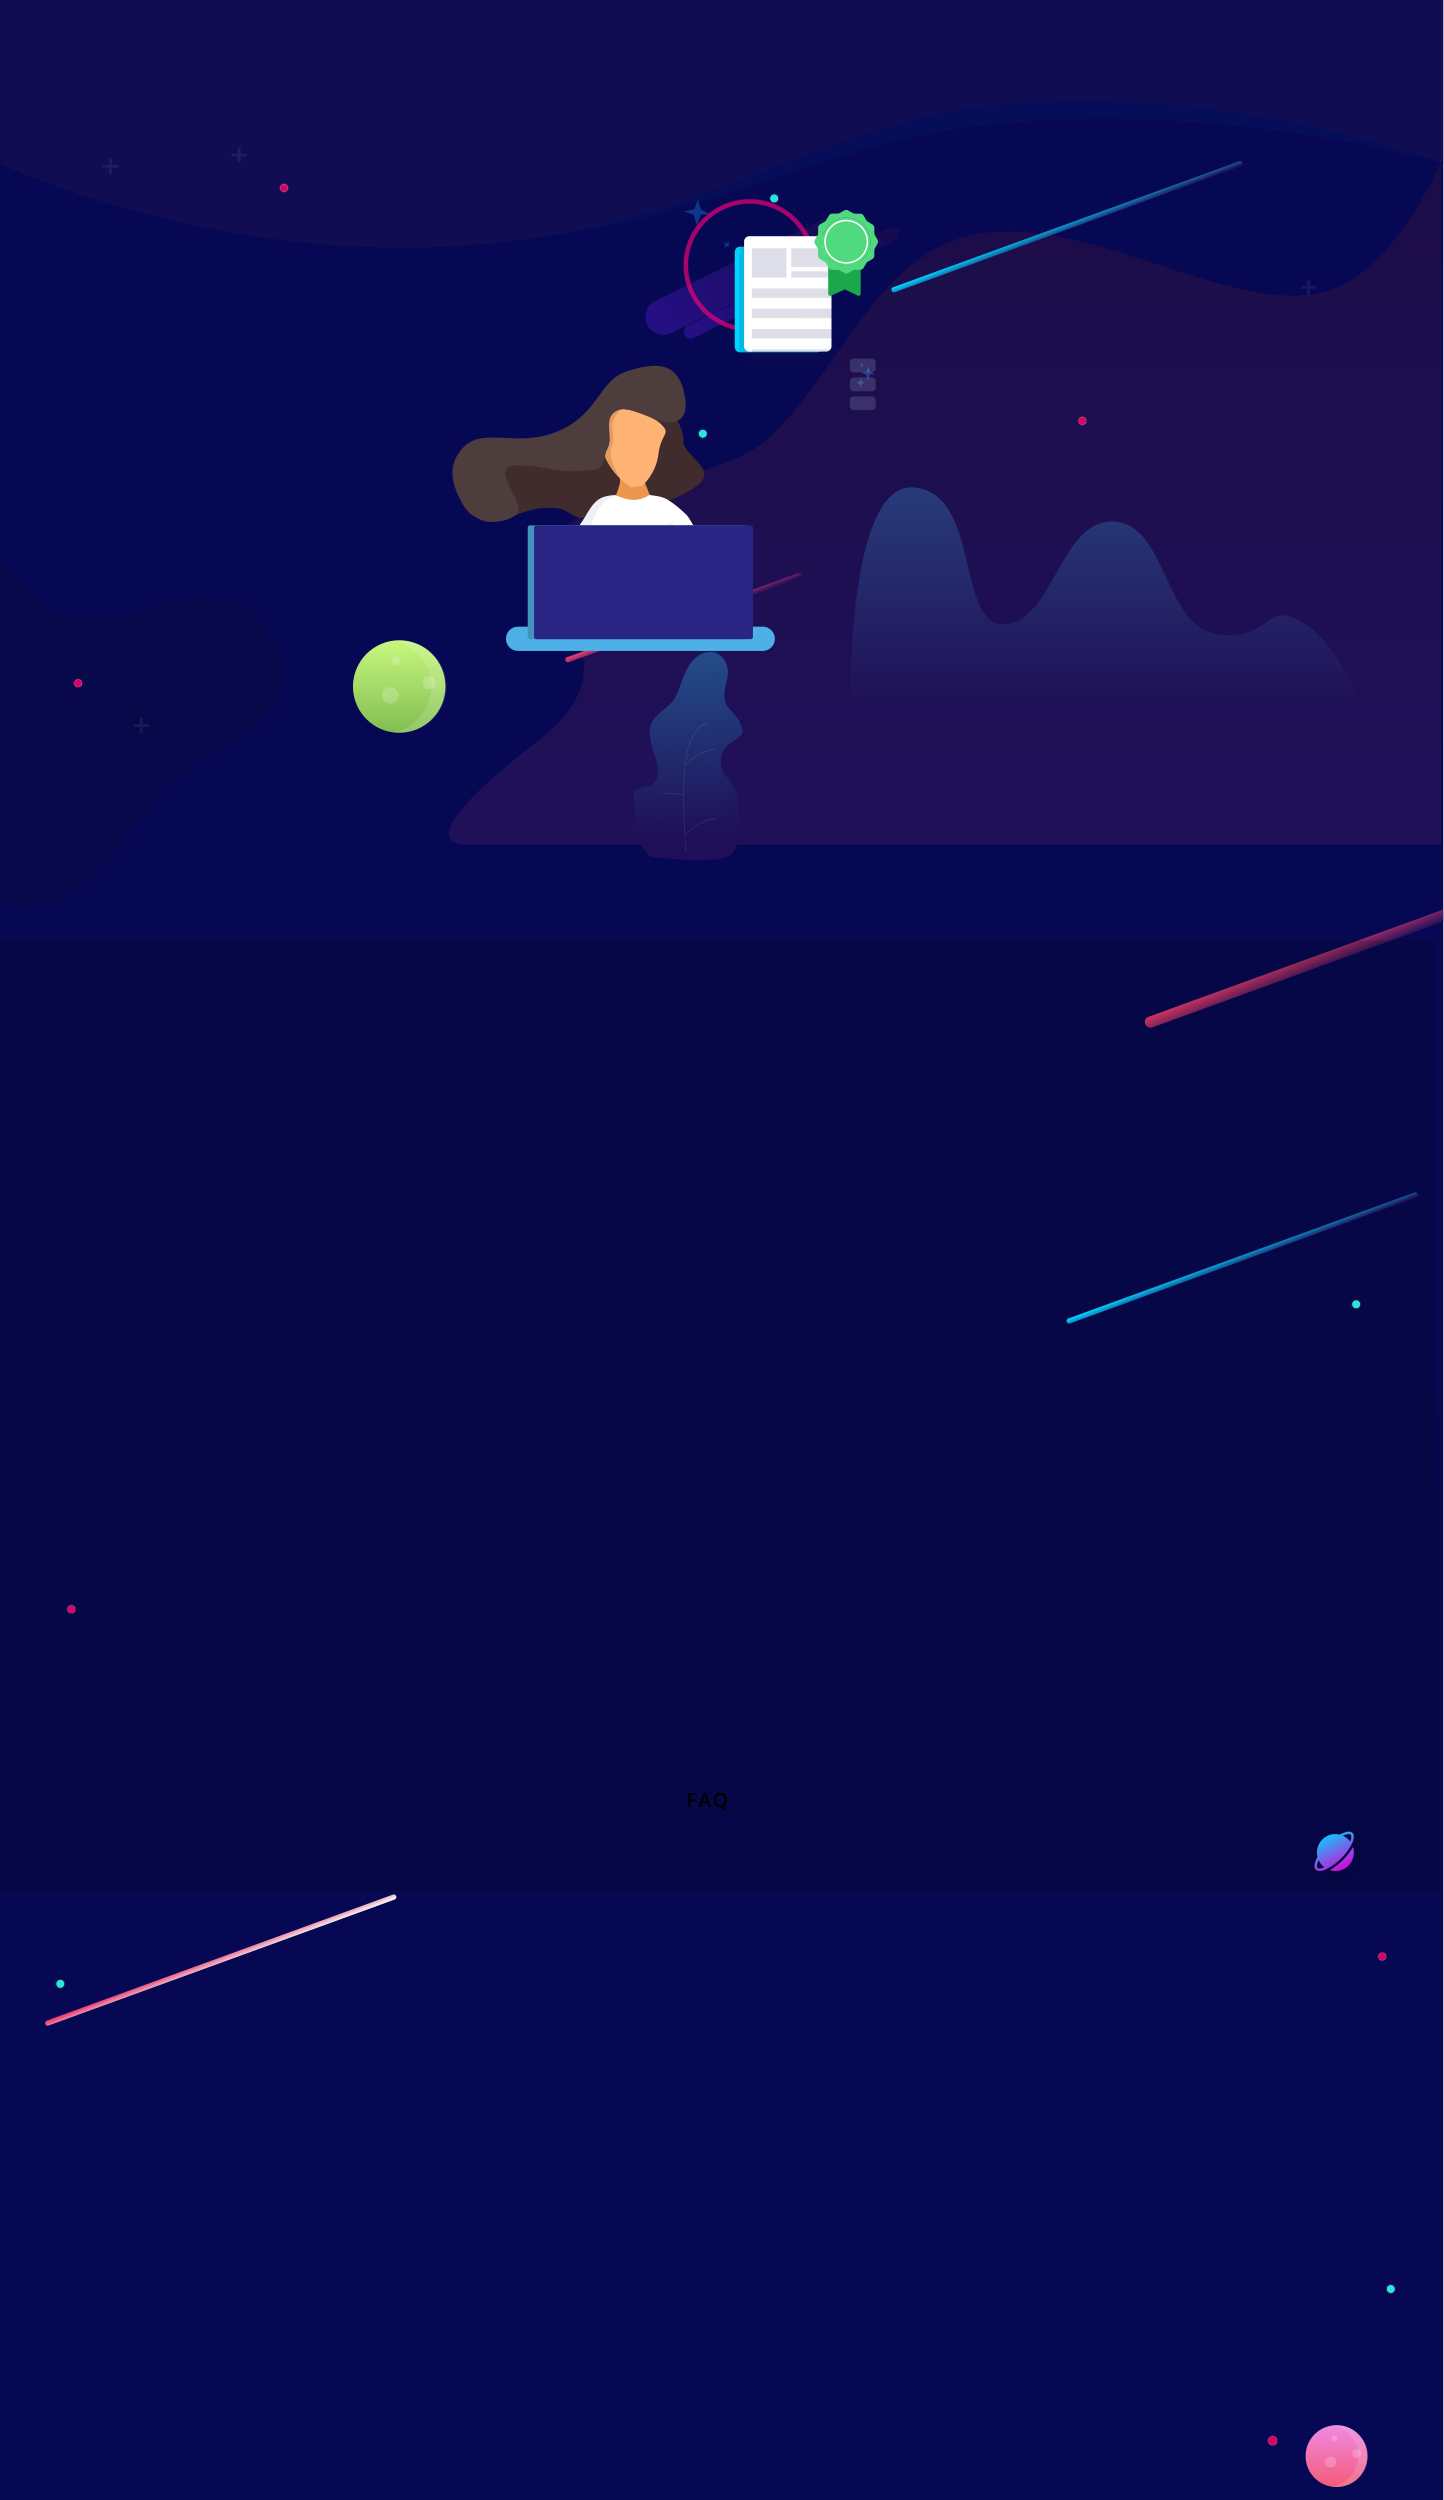
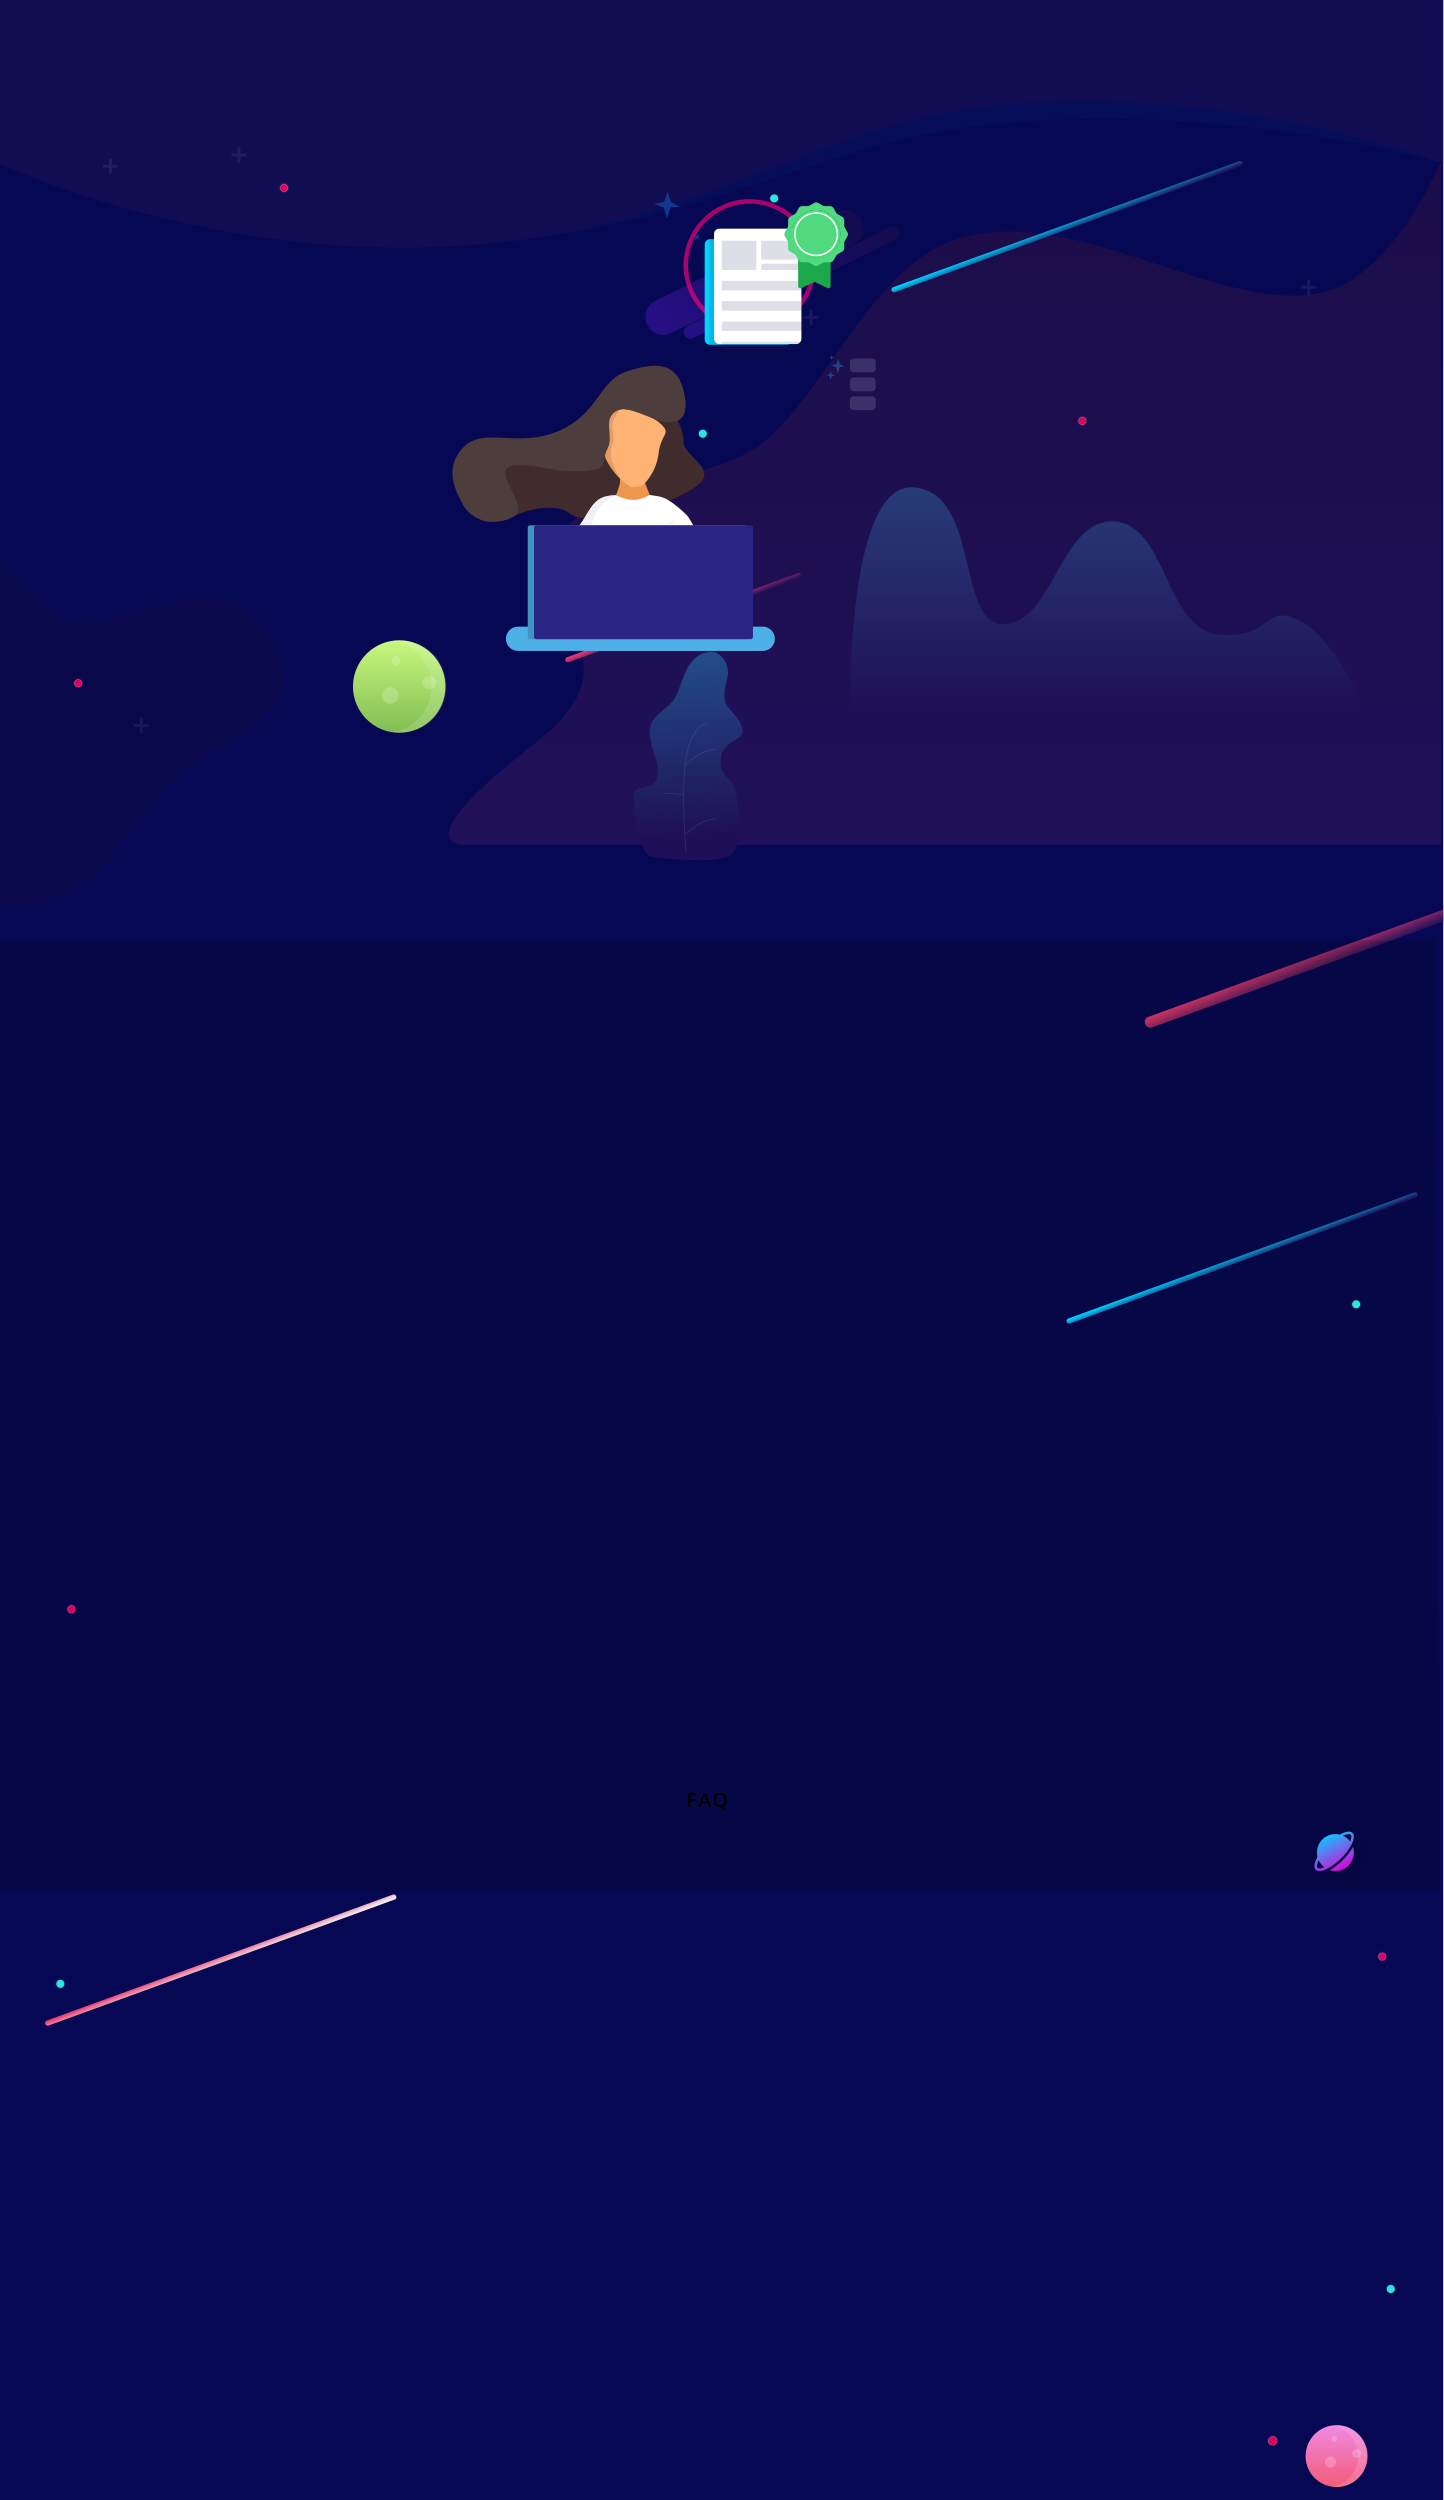
<svg xmlns="http://www.w3.org/2000/svg" width="1920" height="3326" viewBox="0 0 1920 3326">
  <defs>
    <linearGradient id="linear-gradient" x1="0.5" x2="0.5" y2="1" gradientUnits="objectBoundingBox">
      <stop offset="0" stop-color="#1b0d48" />
      <stop offset="1" stop-color="#201059" />
    </linearGradient>
    <linearGradient id="linear-gradient-2" x1="1" y1="0.5" x2="0" y2="0.5" gradientUnits="objectBoundingBox">
      <stop offset="0" stop-color="#3913a2" />
      <stop offset="1" stop-color="#1b0d4b" />
    </linearGradient>
    <linearGradient id="linear-gradient-4" x1="0.5" x2="0.5" y2="1" gradientUnits="objectBoundingBox">
      <stop offset="0" stop-color="#326ca7" />
      <stop offset="1" stop-color="#1f0f57" />
    </linearGradient>
    <linearGradient id="linear-gradient-5" x1="0.5" x2="0.5" y2="1" gradientUnits="objectBoundingBox">
      <stop offset="0" stop-color="#000229" />
      <stop offset="1" stop-color="#1c0f58" />
    </linearGradient>
    <linearGradient id="linear-gradient-6" x1="0.5" x2="0.5" y2="1" gradientUnits="objectBoundingBox">
      <stop offset="0" stop-color="#22e9de" />
      <stop offset="1" stop-color="#1b0e58" />
    </linearGradient>
    <linearGradient id="linear-gradient-7" x1="0.5" x2="0.5" y2="1" gradientUnits="objectBoundingBox">
      <stop offset="0" stop-color="#234d89" />
      <stop offset="1" stop-color="#1b0f58" />
    </linearGradient>
    <linearGradient id="linear-gradient-8" x1="0.5" x2="0.565" y2="0.884" gradientUnits="objectBoundingBox">
      <stop offset="0" stop-color="#234d89" />
      <stop offset="1" stop-color="#1f0f58" />
    </linearGradient>
    <linearGradient id="linear-gradient-9" x1="-0.001" y1="0.17" x2="1.001" y2="0.779" gradientUnits="objectBoundingBox">
      <stop offset="0" stop-color="#00d3ff" />
      <stop offset="1" stop-color="#201059" />
    </linearGradient>
    <linearGradient id="linear-gradient-10" x1="-0.001" y1="0.17" x2="1.001" y2="0.779" gradientUnits="objectBoundingBox">
      <stop offset="0" stop-color="#e93b70" />
      <stop offset="1" stop-color="#221059" />
    </linearGradient>
    <linearGradient id="linear-gradient-11" x1="-0.001" y1="0.17" x2="1.001" y2="0.779" gradientUnits="objectBoundingBox">
      <stop offset="0" stop-color="#e93b70" />
      <stop offset="1" stop-color="#1c0f58" />
    </linearGradient>
    <filter id="Path_88" x="1430.5" y="550.5" width="19" height="19" filterUnits="userSpaceOnUse">
      <feOffset input="SourceAlpha" />
      <feGaussianBlur stdDeviation="1.5" result="blur" />
      <feFlood flood-color="#ff81b9" />
      <feComposite operator="in" in2="blur" />
      <feComposite in="SourceGraphic" />
    </filter>
    <filter id="Path_91" x="368.5" y="240.5" width="19" height="19" filterUnits="userSpaceOnUse">
      <feOffset input="SourceAlpha" />
      <feGaussianBlur stdDeviation="1.5" result="blur-2" />
      <feFlood flood-color="#ff81b9" />
      <feComposite operator="in" in2="blur-2" />
      <feComposite in="SourceGraphic" />
    </filter>
    <filter id="Path_92" x="94.5" y="899.5" width="19" height="19" filterUnits="userSpaceOnUse">
      <feOffset input="SourceAlpha" />
      <feGaussianBlur stdDeviation="1.5" result="blur-3" />
      <feFlood flood-color="#ff81b9" />
      <feComposite operator="in" in2="blur-3" />
      <feComposite in="SourceGraphic" />
    </filter>
    <filter id="Path_89" x="1020.5" y="254.5" width="19" height="19" filterUnits="userSpaceOnUse">
      <feOffset input="SourceAlpha" />
      <feGaussianBlur stdDeviation="1.5" result="blur-4" />
      <feFlood flood-color="#a1fffa" />
      <feComposite operator="in" in2="blur-4" />
      <feComposite in="SourceGraphic" />
    </filter>
    <filter id="Path_90" x="925.5" y="567.5" width="19" height="19" filterUnits="userSpaceOnUse">
      <feOffset input="SourceAlpha" />
      <feGaussianBlur stdDeviation="1.5" result="blur-5" />
      <feFlood flood-color="#a1fffa" />
      <feComposite operator="in" in2="blur-5" />
      <feComposite in="SourceGraphic" />
    </filter>
    <linearGradient id="linear-gradient-13" x1="-0.001" y1="0.17" x2="1.001" y2="0.779" gradientUnits="objectBoundingBox">
      <stop offset="0" stop-color="#e93b70" />
      <stop offset="1" stop-color="#f2f2f2" />
    </linearGradient>
    <linearGradient id="linear-gradient-14" x1="0.348" y1="0.111" x2="0.774" y2="0.945" gradientUnits="objectBoundingBox">
      <stop offset="0" stop-color="#17befb" />
      <stop offset="1" stop-color="#d607d8" />
    </linearGradient>
    <filter id="if_space_saturn_planet_182364" x="1717.313" y="2405.314" width="127.344" height="127.354" filterUnits="userSpaceOnUse">
      <feOffset dx="6" dy="6" input="SourceAlpha" />
      <feGaussianBlur stdDeviation="12.5" result="blur-6" />
      <feFlood flood-opacity="0.259" />
      <feComposite operator="in" in2="blur-6" />
      <feComposite in="SourceGraphic" />
    </filter>
    <filter id="Path_115" x="85.479" y="2131.479" width="19" height="19" filterUnits="userSpaceOnUse">
      <feOffset input="SourceAlpha" />
      <feGaussianBlur stdDeviation="1.5" result="blur-7" />
      <feFlood flood-color="#ff81b9" />
      <feComposite operator="in" in2="blur-7" />
      <feComposite in="SourceGraphic" />
    </filter>
    <filter id="Path_117" x="1829.479" y="2593.479" width="19" height="19" filterUnits="userSpaceOnUse">
      <feOffset input="SourceAlpha" />
      <feGaussianBlur stdDeviation="1.5" result="blur-8" />
      <feFlood flood-color="#ff81b9" />
      <feComposite operator="in" in2="blur-8" />
      <feComposite in="SourceGraphic" />
    </filter>
    <filter id="Path_118" x="70.787" y="2629.787" width="19" height="19" filterUnits="userSpaceOnUse">
      <feOffset input="SourceAlpha" />
      <feGaussianBlur stdDeviation="1.5" result="blur-9" />
      <feFlood flood-color="#a1fffa" />
      <feComposite operator="in" in2="blur-9" />
      <feComposite in="SourceGraphic" />
    </filter>
    <filter id="Path_119" x="1840.787" y="3035.787" width="19" height="19" filterUnits="userSpaceOnUse">
      <feOffset input="SourceAlpha" />
      <feGaussianBlur stdDeviation="1.5" result="blur-10" />
      <feFlood flood-color="#a1fffa" />
      <feComposite operator="in" in2="blur-10" />
      <feComposite in="SourceGraphic" />
    </filter>
    <filter id="Path_120" x="1794.787" y="1725.787" width="19" height="19" filterUnits="userSpaceOnUse">
      <feOffset input="SourceAlpha" />
      <feGaussianBlur stdDeviation="1.5" result="blur-11" />
      <feFlood flood-color="#a1fffa" />
      <feComposite operator="in" in2="blur-11" />
      <feComposite in="SourceGraphic" />
    </filter>
    <linearGradient id="linear-gradient-15" x1="0.5" x2="0.5" y2="1" gradientUnits="objectBoundingBox">
      <stop offset="0" stop-color="#c8f77e" />
      <stop offset="1" stop-color="#81be52" />
    </linearGradient>
    <filter id="Path_122" x="1682.953" y="3236.953" width="20.525" height="20.525" filterUnits="userSpaceOnUse">
      <feOffset input="SourceAlpha" />
      <feGaussianBlur stdDeviation="1.5" result="blur-12" />
      <feFlood flood-color="#ff81b9" />
      <feComposite operator="in" in2="blur-12" />
      <feComposite in="SourceGraphic" />
    </filter>
    <linearGradient id="linear-gradient-16" x1="0.5" x2="0.5" y2="1" gradientUnits="objectBoundingBox">
      <stop offset="0" stop-color="#f089e3" />
      <stop offset="1" stop-color="#f35c78" />
    </linearGradient>
    <clipPath id="clip-Landing_Page">
      <rect width="1920" height="3326" />
    </clipPath>
  </defs>
  <g id="Landing_Page" data-name="Landing Page" clip-path="url(#clip-Landing_Page)">
    <rect width="1920" height="3326" fill="#060854" />
    <path id="Path_127" data-name="Path 127" d="M0,0H1921V217.621s-279.881-83.248-594.153-53c-248.464,23.915-391.34,143.318-723.088,162.856S0,217.621,0,217.621Z" fill="#00d3ff" opacity="0.03" />
    <path id="Path_126" data-name="Path 126" d="M0,0H1921V217.621s-279.733-108.4-594.006-78.154C1078.53,163.382,935.507,307.94,603.759,327.479S0,217.621,0,217.621Z" fill="#1c0d4b" opacity="0.49" />
    <path id="Path_85" data-name="Path 85" d="M31.335,20.838c90.317-78.787,140.28,84.553,217.146,92.239s203.694-88.4,261.344,28.825-94.814,122.393-160.15,210.862-105.037,144.642-181.9,140.8-115.3-74.944-115.3-186.4S-58.982,99.625,31.335,20.838Z" transform="translate(-145.059 712.251)" fill="#090743" opacity="0.51" />
    <g id="Group_54" data-name="Group 54" transform="translate(-231.134 -80)">
      <g id="Group_2" data-name="Group 2" transform="translate(828.134 294.6)">
        <path id="Path_32" data-name="Path 32" d="M647.7,494.634c79.9-44.857,182.568-40.211,240.534-99.542,81.334-83.249,133.881-214.849,232.606-253.38,169.049-65.977,399.651,131.519,530.976,52.816C1727.592,149.117,1774.246,34.6,1774.246,34.6V943.791H479.148s-96.8,9.615,90.448-135.478S455.635,602.464,647.7,494.634Z" transform="translate(-454.134 -34.6)" fill="url(#linear-gradient)" />
      </g>
      <g id="Group_100" data-name="Group 100" transform="translate(1081.839 351.619)">
        <rect id="Rectangle_118" data-name="Rectangle 118" width="317" height="48" rx="24" transform="matrix(-0.899, 0.438, -0.438, -0.899, 305.96, 43.142)" opacity="0.63" fill="url(#linear-gradient-2)" />
        <rect id="Rectangle_119" data-name="Rectangle 119" width="317" height="18" rx="9" transform="matrix(-0.899, 0.438, -0.438, -0.899, 348.808, 43.178)" opacity="0.63" fill="url(#linear-gradient-2)" />
      </g>
      <path id="Path_78" data-name="Path 78" d="M84.837-144.379c89.94,6.726,56.284,186.842,121.528,182.143s73.789-140.185,144.85-136.8S418.631,44.152,490.608,51.308,549.922,7.931,598.633,32.948s86.818,118.428,86.818,118.428H.5S-5.1-151.106,84.837-144.379Z" transform="translate(1361.719 872.828)" opacity="0.48" fill="url(#linear-gradient-4)" />
      <g id="Ellipse_13" data-name="Ellipse 13" transform="translate(1140.548 345)" fill="none" stroke="#e70276" stroke-width="6" opacity="0.71">
        <circle cx="88" cy="88" r="88" stroke="none" />
        <circle cx="88" cy="88" r="85" fill="none" />
      </g>
-       <g id="Group_4" data-name="Group 4" transform="translate(1140.268 345)">
+       <g id="Group_4" data-name="Group 4" transform="translate(1100.268 335)">
        <rect id="Rectangle_15" data-name="Rectangle 15" width="116.265" height="140.541" rx="7" transform="translate(68.377 63.226)" fill="#00d3ff" />
        <rect id="Rectangle_117" data-name="Rectangle 117" width="110.265" height="157.541" rx="4" transform="translate(74.377 63.226)" fill="#1c0d4b" opacity="0.14" />
        <rect id="Rectangle_90" data-name="Rectangle 90" width="116.265" height="153.541" rx="7" transform="translate(80.82 49.228)" fill="#fff" />
        <rect id="Rectangle_17" data-name="Rectangle 17" width="45.885" height="38.933" transform="translate(91.166 65.352)" fill="#0f0b56" opacity="0.14" />
        <rect id="Rectangle_18" data-name="Rectangle 18" width="62.988" height="25.028" transform="translate(143.586 65.352)" fill="#0f0b56" opacity="0.14" />
        <rect id="Rectangle_19" data-name="Rectangle 19" width="62.988" height="8.343" transform="translate(143.586 95.942)" fill="#0f0b56" opacity="0.14" />
        <rect id="Rectangle_20" data-name="Rectangle 20" width="115.408" height="12.514" transform="translate(91.166 118.73)" fill="#0f0b56" opacity="0.14" />
        <rect id="Rectangle_21" data-name="Rectangle 21" width="115.408" height="12.514" transform="translate(91.166 145.736)" fill="#0f0b56" opacity="0.14" />
        <rect id="Rectangle_22" data-name="Rectangle 22" width="115.408" height="12.514" transform="translate(91.166 172.743)" fill="#0f0b56" opacity="0.14" />
        <rect id="Rectangle_23" data-name="Rectangle 23" width="115.408" height="12.514" transform="translate(91.166 199.749)" fill="#0f0b56" opacity="0.14" />
        <path id="Path_26" data-name="Path 26" d="M2.977,0H40.185a2.977,2.977,0,0,1,2.977,2.977v50.6a2.977,2.977,0,0,1-2.977,2.977L22.027,47.924,2.977,56.557A2.977,2.977,0,0,1,0,53.58V2.977A2.977,2.977,0,0,1,2.977,0Z" transform="translate(192.733 72.131)" fill="#1ba84a" />
        <g id="if_Approved_2192712" transform="translate(174.354 14.263)">
          <path id="Path_23" data-name="Path 23" d="M94.383,50.1,90.863,44a5.347,5.347,0,0,1-.717-2.675V34.28a5.35,5.35,0,0,0-2.675-4.633l-6.1-3.52a5.353,5.353,0,0,1-1.958-1.958l-3.52-6.1A5.35,5.35,0,0,0,71.261,15.4H64.219a5.347,5.347,0,0,1-2.675-.717l-6.1-3.521a5.351,5.351,0,0,0-5.35,0L44,14.677a5.347,5.347,0,0,1-2.675.717H34.28a5.35,5.35,0,0,0-4.633,2.675l-3.52,6.1a5.353,5.353,0,0,1-1.958,1.958l-6.1,3.52A5.35,5.35,0,0,0,15.4,34.279v7.042A5.347,5.347,0,0,1,14.678,44l-3.521,6.1a5.351,5.351,0,0,0,0,5.35l3.52,6.1a5.347,5.347,0,0,1,.717,2.675V71.26a5.35,5.35,0,0,0,2.675,4.633l6.1,3.52a5.353,5.353,0,0,1,1.958,1.958l3.52,6.1a5.35,5.35,0,0,0,4.633,2.675h7.042A5.347,5.347,0,0,1,44,90.862l6.1,3.52a5.351,5.351,0,0,0,5.35,0l6.1-3.52a5.347,5.347,0,0,1,2.675-.717h7.042a5.35,5.35,0,0,0,4.633-2.675l3.52-6.1a5.353,5.353,0,0,1,1.958-1.958l6.1-3.52a5.35,5.35,0,0,0,2.675-4.633V64.218a5.347,5.347,0,0,1,.717-2.675l3.52-6.1A5.346,5.346,0,0,0,94.383,50.1ZM52.77,84.871a32.1,32.1,0,1,1,32.1-32.1A32.1,32.1,0,0,1,52.77,84.871Z" transform="translate(-10.44 -10.44)" fill="#50d97e" />
          <path id="Path_24" data-name="Path 24" d="M56.357,24A32.357,32.357,0,1,0,88.714,56.357,32.394,32.394,0,0,0,56.357,24ZM54.124,72.583Z" transform="translate(-14.027 -14.027)" fill="#50d97e" />
          <path id="Path_25" data-name="Path 25" d="M52.218,24A28.218,28.218,0,1,0,80.437,52.218,28.251,28.251,0,0,0,52.218,24Z" transform="translate(-9.888 -9.888)" fill="none" stroke="#fff" stroke-width="2" />
        </g>
        <g id="Group_5" data-name="Group 5" transform="translate(229.632 217.263)" opacity="0.49">
          <path id="Path_27" data-name="Path 27" d="M0,.22,4.37,1.844,8.795,0,6.223,3.292l2.909,4.6L4.417,5.908.331,8.464,2.546,4.178Z" transform="matrix(0.616, 0.788, -0.788, 0.616, 6.67, 21.044)" fill="#3474d0" />
          <path id="Path_29" data-name="Path 29" d="M0,.128l2.543.945L5.118,0l-1.5,1.915L5.314,4.592,2.57,3.438.193,4.925,1.482,2.431Z" transform="matrix(0.616, 0.788, -0.788, 0.616, 7.841, 0)" fill="#3474d0" />
          <path id="Path_28" data-name="Path 28" d="M0,.348,6.92,2.92,13.927,0,9.854,5.212,14.461,12.5,6.994,9.356.524,13.4,4.032,6.616Z" transform="matrix(0.616, 0.788, -0.788, 0.616, 16.709, 4.91)" fill="#3474d0" />
        </g>
        <g id="Group_6" data-name="Group 6" opacity="0.56">
          <path id="Path_30" data-name="Path 30" d="M0,.648,12.885,5.436,25.931,0,18.348,9.7l8.578,13.563-13.9-5.849L.976,24.955,7.507,12.319Z" transform="matrix(0.616, 0.788, -0.788, 0.616, 19.665, 0)" fill="#1658b7" />
          <path id="Path_31" data-name="Path 31" d="M0,.206l4.09,1.52L8.231,0,5.825,3.081,8.548,7.386,4.134,5.53.31,7.922,2.383,3.91Z" transform="matrix(0.017, 1, -1, 0.017, 61.541, 56.25)" fill="#1658b7" />
        </g>
      </g>
      <g id="Group_8" data-name="Group 8" transform="translate(1361.85 556.978)" opacity="0.17">
        <rect id="Rectangle_5" data-name="Rectangle 5" width="34.332" height="18.375" rx="5" fill="#c7dcfb" />
        <rect id="Rectangle_6" data-name="Rectangle 6" width="34.332" height="18.375" rx="5" transform="translate(0 25.144)" fill="#c7dcfb" />
        <rect id="Rectangle_9" data-name="Rectangle 9" width="34.332" height="18.375" rx="5" transform="translate(0 50.289)" fill="#c7dcfb" />
      </g>
      <g id="Group_43" data-name="Group 43" transform="translate(-258.062 358.309)">
        <path id="Path_75" data-name="Path 75" d="M118.121,22.254c30.151-5.076,70.974,9.544,70.974,9.544V160.9H4.111s-19.175-29.2,0-47.894,45.855-6.421,61.95-22.732,1.388-27.852,2.429-42.515S87.97,27.329,118.121,22.254Z" transform="translate(4.411 89.11)" fill="url(#linear-gradient-5)" />
        <path id="Path_73" data-name="Path 73" d="M17.867,50.593c-4.3-20.624,5.8-36.558,20.194-41.821s35.949,4.44,35.949,4.44l-.716,243.623H24.169s-10.025-16.614-3.294-25.923,40.246-.573,37.954-16.328S-.466,166.891,1.11,137.244s48.839-17.617,51.274-27.069S22.164,71.218,17.867,50.593Z" transform="translate(119.687 -7.208)" fill="url(#linear-gradient-6)" />
        <g id="Group_49" data-name="Group 49" transform="translate(6.488 147.714)">
          <path id="Path_74" data-name="Path 74" d="M30.767,3.8c13.954.3,18.894,25.655,27.388,27.215s11.094-10.227,23.228-2.947S87.45,75.22,90.05,78.687s8.58-6.284,15.081,0,17.161,22.361,10.921,25.135-68.124,2.947-76.791,0,3.64-13.694,0-18.721S7.236,54.635,4.072,33.964,16.813,3.5,30.767,3.8Z" transform="translate(-3.665 -3.796)" fill="url(#linear-gradient-7)" />
          <path id="Path_76" data-name="Path 76" d="M0,0A97.224,97.224,0,0,1,28.661,28.774c11.566,18.477,17.6,45.135,17.6,45.135" transform="translate(27.164 36.422)" fill="none" stroke="#fff" stroke-width="1" opacity="0.26" />
          <path id="Path_77" data-name="Path 77" d="M2.6-4.3S-3.1,1.1-3.1,13.98,2.6,47.21,2.6,47.21" transform="translate(70.829 63.12)" fill="none" stroke="#fff" stroke-width="1" opacity="0.26" />
        </g>
      </g>
      <g id="Group_50" data-name="Group 50" transform="translate(1067.055 939.777)">
        <g id="Group_2-2" data-name="Group 2">
          <path id="Path_10" data-name="Path 10" d="M91.847.267S105.1,3.6,109.718,19.4s-4.609,22.413.583,44.077c2.622,10.94,19.685,16.212,26.087,34.917,5.624,16.435-25.411,16.18-25.061,42.7s19.91,19.476,26.293,50.519,12.719,55.736-.758,73.655-106,13.178-106,13.178S11.6,278.685.212,201.312c-3.221-21.9,31.294-5.445,29.159-35.592-1.495-21.105-9.022-21.065-14.642-47.52C9.223,92.283,31.237,86.215,42.68,66.983,49.568,55.4,50.5,30.314,62.8,13.635S91.847.267,91.847.267Z" transform="matrix(0.996, 0.087, -0.087, 0.996, 24.318, 0)" fill="url(#linear-gradient-8)" />
        </g>
        <g id="Group_37" data-name="Group 37" transform="translate(45.712 102.429)" opacity="0.1">
          <path id="Path_45" data-name="Path 45" d="M29.607,0S9.022,4.117,2.161,47s0,124.537,0,124.537" transform="translate(28.773)" fill="rgba(0,0,0,0)" stroke="#fff" stroke-width="1" />
          <path id="Path_46" data-name="Path 46" d="M0,20.585s10.292-9.949,20.585-15.1A55.528,55.528,0,0,1,41.169,0" transform="translate(30.934 34.308)" fill="rgba(0,0,0,0)" stroke="#fff" stroke-width="1" />
          <path id="Path_47" data-name="Path 47" d="M0,20.585s10.292-9.949,20.585-15.1A55.528,55.528,0,0,1,41.169,0" transform="translate(30.934 126.939)" fill="rgba(0,0,0,0)" stroke="#fff" stroke-width="1" />
          <path id="Path_48" data-name="Path 48" d="M0,7.315C10.292,2.168,26.69,0,26.69,0" transform="translate(2.381 86.716) rotate(19)" fill="rgba(0,0,0,0)" stroke="#fff" stroke-width="1" />
        </g>
      </g>
    </g>
    <g id="Group_52" data-name="Group 52" opacity="0.07">
      <text id="_" data-name="+" transform="translate(306 221)" fill="#fff" font-size="42" font-family="OpenSans-Semibold, Open Sans" font-weight="600">
        <tspan x="0" y="0">+</tspan>
      </text>
      <text id="_2" data-name="+" transform="translate(176 980)" fill="#fff" font-size="42" font-family="OpenSans-Semibold, Open Sans" font-weight="600">
        <tspan x="0" y="0">+</tspan>
      </text>
      <text id="_3" data-name="+" transform="translate(1067 437)" fill="#fff" font-size="42" font-family="OpenSans-Semibold, Open Sans" font-weight="600">
        <tspan x="0" y="0">+</tspan>
      </text>
      <text id="_4" data-name="+" transform="translate(135 236)" fill="#fff" font-size="42" font-family="OpenSans-Semibold, Open Sans" font-weight="600">
        <tspan x="0" y="0">+</tspan>
      </text>
      <text id="_5" data-name="+" transform="translate(1729 397)" fill="#fff" font-size="42" font-family="OpenSans-Semibold, Open Sans" font-weight="600">
        <tspan x="0" y="0">+</tspan>
      </text>
    </g>
    <rect id="Rectangle_96" data-name="Rectangle 96" width="497" height="7" rx="3.5" transform="translate(1184.932 383.337) rotate(-20)" fill="url(#linear-gradient-9)" />
    <rect id="Rectangle_98" data-name="Rectangle 98" width="334" height="7" rx="3.5" transform="translate(751.101 875.588) rotate(-20)" fill="url(#linear-gradient-10)" />
    <rect id="Rectangle_97" data-name="Rectangle 97" width="497" height="15" rx="7.5" transform="translate(1520.932 1355.337) rotate(-20)" fill="url(#linear-gradient-11)" />
    <g transform="matrix(1, 0, 0, 1, 0, 0)" filter="url(#Path_88)">
      <path id="Path_88-2" data-name="Path 88" d="M5,0A5,5,0,1,1,0,5,5,5,0,0,1,5,0Z" transform="translate(1435 555)" fill="#dd0062" />
    </g>
    <g transform="matrix(1, 0, 0, 1, 0, 0)" filter="url(#Path_91)">
      <path id="Path_91-2" data-name="Path 91" d="M5,0A5,5,0,1,1,0,5,5,5,0,0,1,5,0Z" transform="translate(373 245)" fill="#dd0062" />
    </g>
    <g transform="matrix(1, 0, 0, 1, 0, 0)" filter="url(#Path_92)">
      <path id="Path_92-2" data-name="Path 92" d="M5,0A5,5,0,1,1,0,5,5,5,0,0,1,5,0Z" transform="translate(99 904)" fill="#dd0062" />
    </g>
    <g transform="matrix(1, 0, 0, 1, 0, 0)" filter="url(#Path_89)">
      <path id="Path_89-2" data-name="Path 89" d="M5,0A5,5,0,1,1,0,5,5,5,0,0,1,5,0Z" transform="translate(1025 259)" fill="#22e9de" />
    </g>
    <g transform="matrix(1, 0, 0, 1, 0, 0)" filter="url(#Path_90)">
      <path id="Path_90-2" data-name="Path 90" d="M5,0A5,5,0,1,1,0,5,5,5,0,0,1,5,0Z" transform="translate(930 572)" fill="#22e9de" />
    </g>
    <path id="Path_109" data-name="Path 109" d="M0,173.731H1909.98l5.117,1265.331H0Z" transform="translate(0 1077.287)" opacity="0.15" />
    <text id="FAQ" transform="translate(913 2404)" font-size="26" font-family="OpenSans-Semibold, Open Sans" font-weight="600" letter-spacing="0.1em">
      <tspan x="0" y="0">FAQ</tspan>
    </text>
    <rect id="Rectangle_113" data-name="Rectangle 113" width="497" height="7" rx="3.5" transform="translate(1417.932 1755.337) rotate(-20)" fill="url(#linear-gradient-9)" />
    <rect id="Rectangle_114" data-name="Rectangle 114" width="497" height="7" rx="3.5" transform="translate(58.931 2689.337) rotate(-20)" fill="url(#linear-gradient-13)" />
    <g transform="matrix(1, 0, 0, 1, 0, 0)" filter="url(#if_space_saturn_planet_182364)">
      <path id="if_space_saturn_planet_182364-2" data-name="if_space_saturn_planet_182364" d="M52.311,7.684a26.294,26.294,0,0,1-2.731,8.8l0,.01a72.909,72.909,0,0,1-14.077,19A72.861,72.861,0,0,1,16.493,49.574l-.01,0a26.262,26.262,0,0,1-8.8,2.723l-.056,0c-2.508.2-4.544-.319-5.892-1.667-3.022-3.022-1.906-9.5,2.247-17.053a24.464,24.464,0,0,1,29.595-29.6C41.143-.185,47.624-1.307,50.65,1.718c1.345,1.343,1.864,3.374,1.667,5.876A.828.828,0,0,0,52.311,7.684ZM5.452,37.874c-.052.115-.118.234-.17.347C2.69,44,2.991,47.275,4.033,48.319a3.613,3.613,0,0,0,2.6.764,17.929,17.929,0,0,0,6.552-1.6A24.6,24.6,0,0,1,5.452,37.874ZM48.316,4.037a3.8,3.8,0,0,0-2.6-.762,19.823,19.823,0,0,0-7.838,2.17,24.585,24.585,0,0,1,9.588,7.708C49.589,8,49.3,5.019,48.316,4.037ZM21.426,50.672a81.577,81.577,0,0,0,16.39-12.864A80.159,80.159,0,0,0,51.2,20.491,24.406,24.406,0,0,1,20.476,51.182C20.793,51.005,21.1,50.858,21.426,50.672Z" transform="translate(1748.79 2436.81)" fill-rule="evenodd" fill="url(#linear-gradient-14)" />
    </g>
    <g transform="matrix(1, 0, 0, 1, 0, 0)" filter="url(#Path_115)">
      <path id="Path_115-2" data-name="Path 115" d="M5,0A5,5,0,1,1,0,5,5,5,0,0,1,5,0Z" transform="translate(89.98 2135.98)" fill="#dd0062" />
    </g>
    <g transform="matrix(1, 0, 0, 1, 0, 0)" filter="url(#Path_117)">
      <path id="Path_117-2" data-name="Path 117" d="M5,0A5,5,0,1,1,0,5,5,5,0,0,1,5,0Z" transform="translate(1833.98 2597.98)" fill="#dd0062" />
    </g>
    <g transform="matrix(1, 0, 0, 1, 0, 0)" filter="url(#Path_118)">
      <path id="Path_118-2" data-name="Path 118" d="M5,0A5,5,0,1,1,0,5,5,5,0,0,1,5,0Z" transform="translate(75.29 2634.29)" fill="#22e9de" />
    </g>
    <g transform="matrix(1, 0, 0, 1, 0, 0)" filter="url(#Path_119)">
      <path id="Path_119-2" data-name="Path 119" d="M5,0A5,5,0,1,1,0,5,5,5,0,0,1,5,0Z" transform="translate(1845.29 3040.29)" fill="#22e9de" />
    </g>
    <g transform="matrix(1, 0, 0, 1, 0, 0)" filter="url(#Path_120)">
      <path id="Path_120-2" data-name="Path 120" d="M5,0A5,5,0,1,1,0,5,5,5,0,0,1,5,0Z" transform="translate(1799.29 1730.29)" fill="#22e9de" />
    </g>
    <g id="if_Cosmos22-11_1864533" transform="translate(446.192 829.192)">
      <g id="Group_84" data-name="Group 84" transform="translate(23.394 22.661)">
        <path id="Path_125" data-name="Path 125" d="M61.511,0A61.511,61.511,0,1,1,0,61.511,61.511,61.511,0,0,1,61.511,0Z" fill="url(#linear-gradient-15)" />
      </g>
      <g id="Group_86" data-name="Group 86" transform="translate(76.104 22.528)">
        <g id="Group_85" data-name="Group 85">
          <path id="Path_123" data-name="Path 123" d="M67.066,22a71.576,71.576,0,0,0-9.666.732,61.548,61.548,0,0,1,0,121.556,68.114,68.114,0,0,0,9.666.732A61.511,61.511,0,1,0,67.066,22Z" transform="translate(-57.4 -22)" fill="#fff" opacity="0.13" />
        </g>
      </g>
      <g id="Group_87" data-name="Group 87" transform="translate(19 19)">
        <path id="Path_124" data-name="Path 124" d="M84.9,150.808a65.9,65.9,0,1,1,65.9-65.9A66,66,0,0,1,84.9,150.808Zm0-123.021A57.117,57.117,0,1,0,141.875,84.9,57.065,57.065,0,0,0,84.9,27.787Z" transform="translate(-19 -19)" fill="none" />
      </g>
      <g id="Group_91" data-name="Group 91" transform="translate(61.911 43.897)">
        <g id="Group_88" data-name="Group 88" transform="translate(0 41.153)">
          <ellipse id="Ellipse_10" data-name="Ellipse 10" cx="11.13" cy="10.984" rx="11.13" ry="10.984" fill="#fff" opacity="0.2" />
        </g>
        <g id="Group_89" data-name="Group 89" transform="translate(12.741)">
          <circle id="Ellipse_11" data-name="Ellipse 11" cx="5.858" cy="5.858" r="5.858" fill="#fff" opacity="0.2" />
        </g>
        <g id="Group_90" data-name="Group 90" transform="translate(54.041 26.362)">
          <ellipse id="Ellipse_12" data-name="Ellipse 12" cx="8.934" cy="8.787" rx="8.934" ry="8.787" fill="#fff" opacity="0.2" />
        </g>
      </g>
    </g>
    <g id="Group_115" data-name="Group 115" transform="translate(190 80)">
      <g id="Group_114" data-name="Group 114" transform="translate(398.291 401.881)">
        <path id="Path_18" data-name="Path 18" d="M19.7,67.371c30.774-18.283,91.19-.93,124.131-11.259s56.993-53,102.054-55.985S304.148,39.7,301.024,58.434s43.366,42.384,10.558,60.684-81.744,24.55-132.027,25.753-29.4-17.037-69.106-20.944-67.026,19.455-89.713,5.316S-11.074,85.654,19.7,67.371Z" transform="translate(15.109 84.171) rotate(-7)" fill="#402c2c" />
        <path id="Path_21" data-name="Path 21" d="M34.539,11.261c8.612-8.084,20.1-8.052,26.269-8.587,7.372-.657,8.562,4.966,22.434,4.546,15.5-.469,15.607-6.339,24.1-4.546,3.6.75,14.078,1.149,21.73,5.725,11.877,7.1,19.461,14.6,25.694,20.373,4.685,4.329,18.991,31.983,21.337,39.692,3.01,9.892-11.9,15.171-16.1,16.559-10.45,3.452-26.515-24.193-33.706-15.059-4.235,5.38-6.382,8.243-5.856,19.759.333,7.167,6.185,17.973-2.109,22.73-9,5.163-28.186,3.7-28.186,3.7s-26.473,7.223-36.963,1.882c-6.665-3.393-1.274-14.855-1.84-21.405-.934-10.69-4.674-29.28-9.084-30.291s-2.542,22.411-10.4,24.895S.6,80.667.6,72.549c0-12.4,7.252-23.037,15.723-35.021C21.04,30.85,26.615,18.7,34.539,11.261Z" transform="translate(170.132 174.157)" fill="#fff" />
        <path id="Path_43" data-name="Path 43" d="M11.695,4.747C19.976,1.255,24.042-.084,34.212,0s12.446,2.737,18.163,5.09,11.244,4.38,4.7,4.324S40.206,3.732,26.208,4.871,4.713,14,1.085,13.971,3.413,8.239,11.695,4.747Z" transform="matrix(-0.998, 0.07, -0.07, -0.998, 308.852, 225.415)" fill="#f0f0f6" opacity="0.86" />
        <path id="Path_42" data-name="Path 42" d="M34.539,11.286C43.15,3.2,54.639,3.234,60.807,2.7c3.148-.281-11.039,4.835-17.192,10.976a45.537,45.537,0,0,0-9.077,13.217s-7.362,13.757-9.05,26.9c-1.654,12.885-3.972,19.779-7.95,21.036C9.678,77.312.6,80.691.6,72.573c0-12.4,7.252-23.037,15.723-35.021C21.04,30.874,26.615,18.724,34.539,11.286Z" transform="translate(170.132 174.133)" fill="#e4e4ef" opacity="0.54" />
        <path id="Path_20" data-name="Path 20" d="M5.264,0h33.1a32.973,32.973,0,0,0,1.919,12.262c2.279,5.731,5.763,14.612,5.763,14.612a41.127,41.127,0,0,1-19.677,6.714c-11.395.711-25.188-6.22-25.188-6.22A119.628,119.628,0,0,0,6.223,12.262,23.918,23.918,0,0,0,5.264,0Z" transform="translate(230.04 149.613)" fill="#ec964e" />
        <g id="Group_1" data-name="Group 1" transform="translate(84.765 216.979)">
          <rect id="Rectangle_4" data-name="Rectangle 4" width="357.835" height="32.314" rx="16.157" transform="translate(0 134.826)" fill="#4db1e8" />
          <rect id="Rectangle_3" data-name="Rectangle 3" width="291.203" height="151.54" rx="3" transform="translate(29.058 0)" fill="#4393bf" />
          <rect id="Rectangle_2" data-name="Rectangle 2" width="291.203" height="151.54" rx="3" transform="translate(37.447 0)" fill="#292584" />
        </g>
        <path id="Path_16" data-name="Path 16" d="M19.213,2.021C29.677-5.741,65.655,10.252,78.546,25.9s-1.069,11.549-7.77,38.724S43.667,104.8,43.667,104.8l-14.6-.216S10.251,91.008.6,63.592C-2.681,54.27,8.445,48.847,8.306,37.73,8.057,18.447,8.749,9.782,19.213,2.021Z" transform="translate(209.718 66.035) rotate(-7)" fill="#feb273" />
        <path id="Path_44" data-name="Path 44" d="M19.213,3.956c1.7-1.261,7.921-7.69,6.706-.878C25.487,5.5,18.17,9.893,15.329,18c-2.566,7.324-.641,18.333-1.96,22.923C9.563,54.166,7.985,49.936,7.518,60.744,6.9,75.155,17.191,95.035,17.191,95.035a108.212,108.212,0,0,1-8.9-12.722A104.221,104.221,0,0,1,.6,65.527c-3.281-9.322,7.845-14.745,7.705-25.862C8.057,20.382,8.749,11.718,19.213,3.956Z" transform="translate(209.482 64.114) rotate(-7)" fill="#d49159" opacity="0.65" />
        <path id="Path_17" data-name="Path 17" d="M19.134,76.975c30.392-24.29,71.181,10.649,128.012-5.945s60.825-60.158,100.2-67.724S318-2.521,319.7,47.484s-44.845,22.775-44.845,22.775-31.9-18.891-40.711-17.918c-25.7,2.836-17.22,26.279-21.483,41-2.746,9.478-6.843,11.437-7.607,14.978-2.269,10.5-5.006,19.287-15.949,19.555-50.283,1.231-63.875-14.4-103.58-18.352s10.936,54.24-8.03,65.4-55.581,7.132-67.835-20.755C1.713,134.474-11.258,101.265,19.134,76.975Z" transform="translate(0 38.995) rotate(-7)" fill="#4e3d3d" />
      </g>
    </g>
    <g transform="matrix(1, 0, 0, 1, 0, 0)" filter="url(#Path_122)">
      <path id="Path_122-2" data-name="Path 122" d="M5.763,0A5.763,5.763,0,1,1,0,5.763,5.763,5.763,0,0,1,5.763,0Z" transform="translate(1687.45 3241.45)" fill="#dd0062" />
    </g>
    <g id="if_Cosmos22-11_1864533-2" data-name="if_Cosmos22-11_1864533" transform="translate(1715 3205)">
      <g id="Group_84-2" data-name="Group 84" transform="translate(21.94 21.45)">
        <path id="Path_125-2" data-name="Path 125" d="M41.156,0A41.156,41.156,0,1,1,0,41.156,41.156,41.156,0,0,1,41.156,0Z" fill="url(#linear-gradient-16)" />
      </g>
      <g id="Group_86-2" data-name="Group 86" transform="translate(57.208 21.36)">
        <g id="Group_85-2" data-name="Group 85">
          <path id="Path_123-2" data-name="Path 123" d="M63.867,22a47.891,47.891,0,0,0-6.467.49,41.181,41.181,0,0,1,0,81.333,45.576,45.576,0,0,0,6.467.49,41.156,41.156,0,1,0,0-82.313Z" transform="translate(-57.4 -22)" fill="#fff" opacity="0.13" />
        </g>
      </g>
      <g id="Group_87-2" data-name="Group 87" transform="translate(19 19)">
        <path id="Path_124-2" data-name="Path 124" d="M63.1,107.192a44.1,44.1,0,1,1,44.1-44.1A44.162,44.162,0,0,1,63.1,107.192Zm0-82.313A38.217,38.217,0,1,0,101.215,63.1,38.182,38.182,0,0,0,63.1,24.879Z" transform="translate(-19 -19)" fill="none" />
      </g>
      <g id="Group_91-2" data-name="Group 91" transform="translate(47.711 35.658)">
        <g id="Group_88-2" data-name="Group 88" transform="translate(0 27.536)">
          <ellipse id="Ellipse_10-2" data-name="Ellipse 10" cx="7.447" cy="7.349" rx="7.447" ry="7.349" fill="#fff" opacity="0.2" />
        </g>
        <g id="Group_89-2" data-name="Group 89" transform="translate(8.525)">
          <circle id="Ellipse_11-2" data-name="Ellipse 11" cx="3.92" cy="3.92" r="3.92" fill="#fff" opacity="0.2" />
        </g>
        <g id="Group_90-2" data-name="Group 90" transform="translate(36.159 17.638)">
          <ellipse id="Ellipse_12-2" data-name="Ellipse 12" cx="5.977" cy="5.879" rx="5.977" ry="5.879" fill="#fff" opacity="0.2" />
        </g>
      </g>
    </g>
  </g>
</svg>
